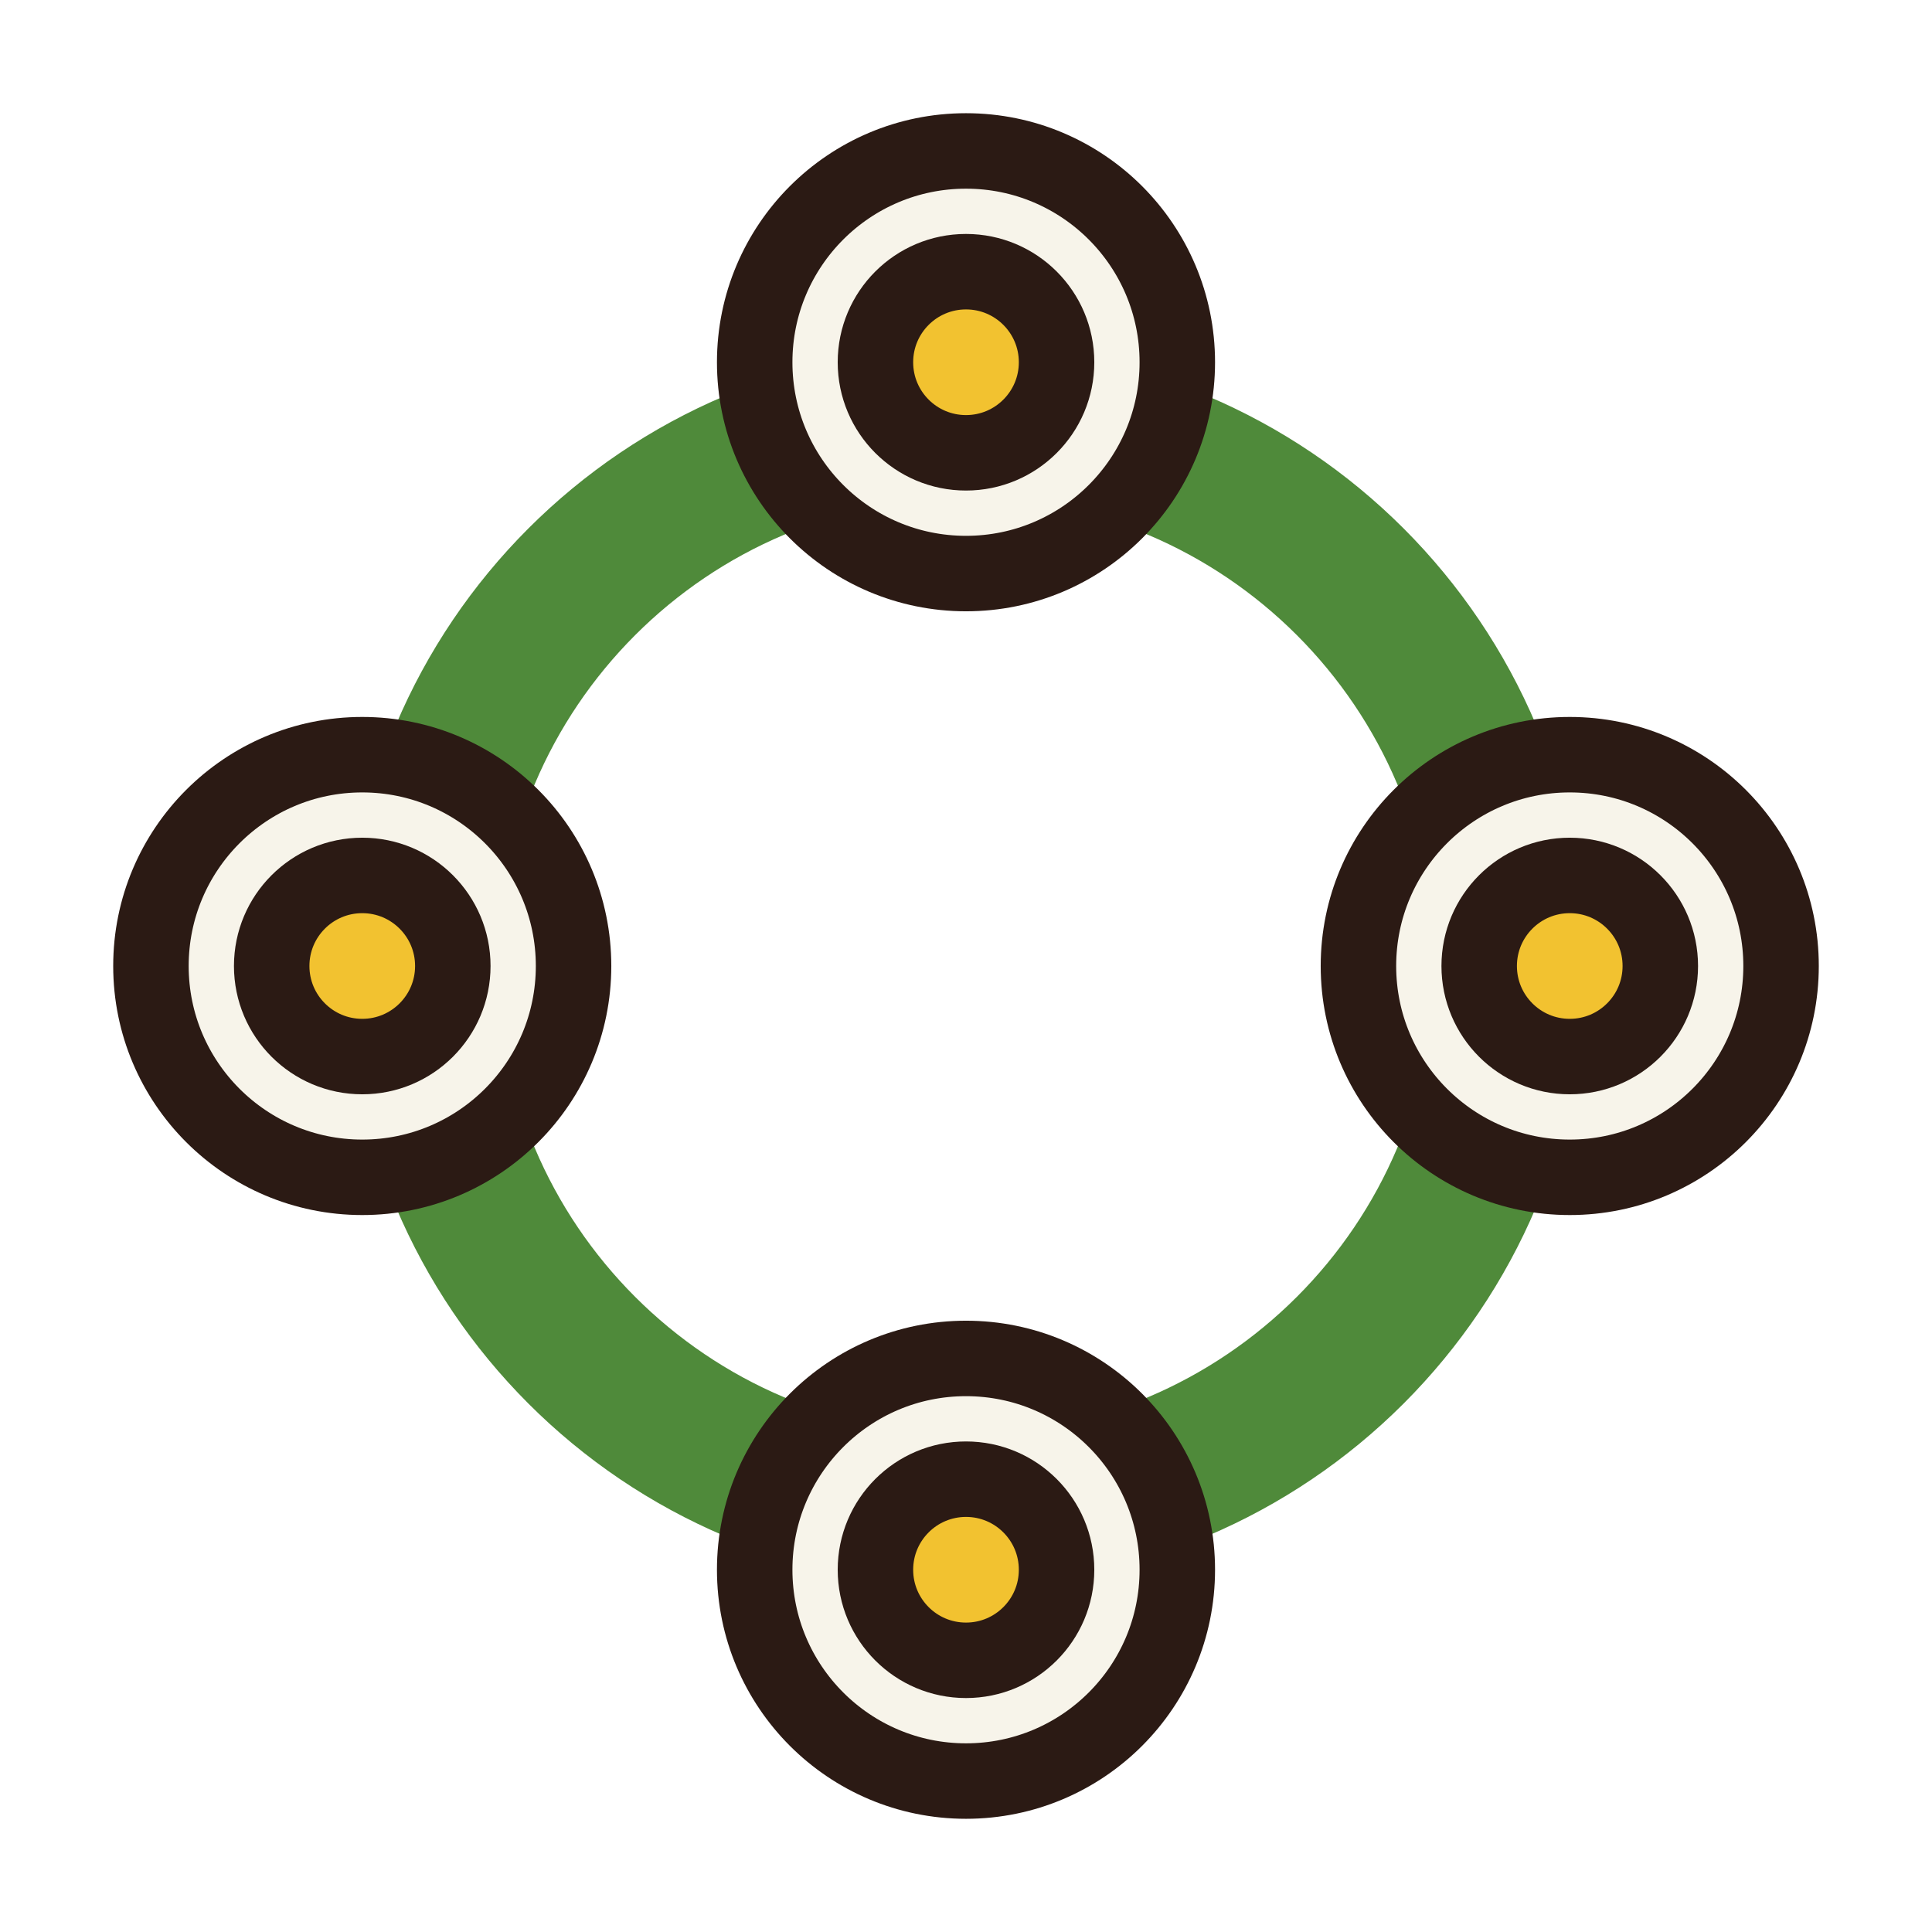
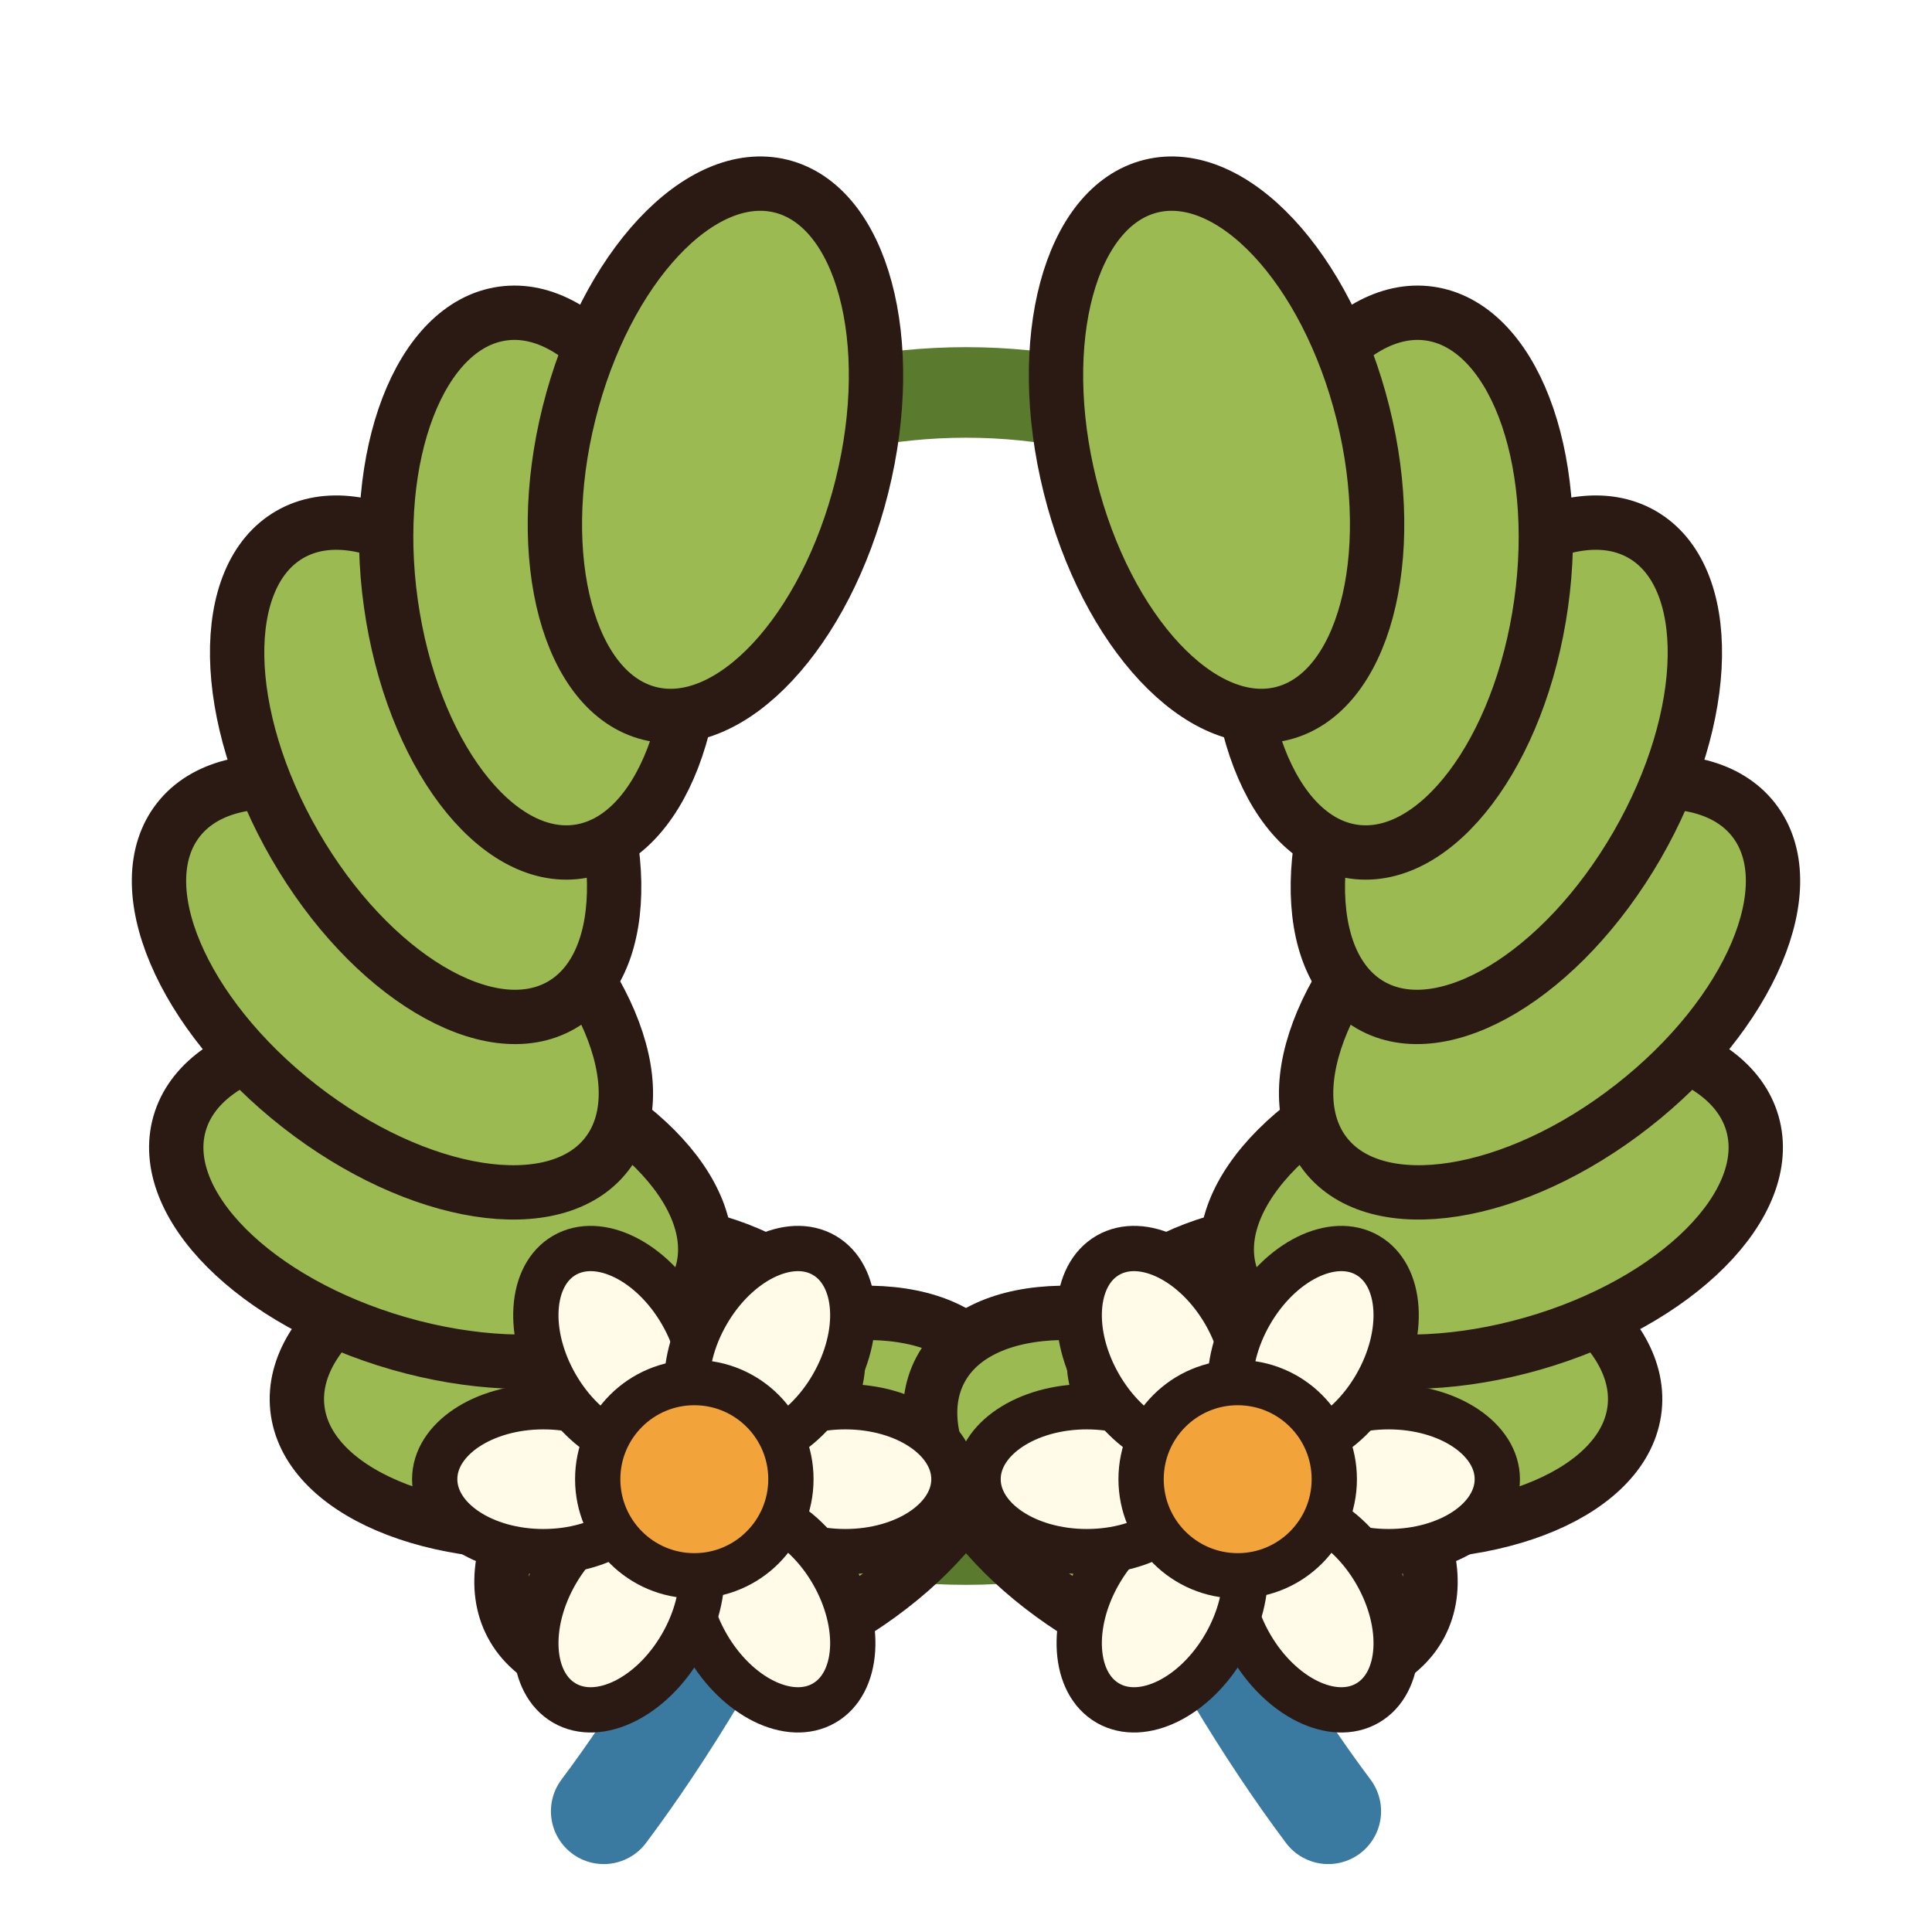
<svg xmlns="http://www.w3.org/2000/svg" width="64" height="64" viewBox="0 0 64 64">
-   <circle cx="32" cy="32" r="18" fill="none" stroke="#4f8a3a" stroke-width="5" />
-   <g stroke="#2b1a14" stroke-width="2.5">
-     <g fill="#f7f4ea">
-       <circle cx="32" cy="12" r="7" />
-       <circle cx="52" cy="32" r="7" />
-       <circle cx="32" cy="52" r="7" />
-       <circle cx="12" cy="32" r="7" />
-     </g>
-     <g fill="#f2c230">
-       <circle cx="32" cy="12" r="3" />
-       <circle cx="52" cy="32" r="3" />
-       <circle cx="32" cy="52" r="3" />
-       <circle cx="12" cy="32" r="3" />
-     </g>
+   <circle cx="32" cy="32" r="19" fill="none" stroke="#5a7a2e" stroke-width="3" />
+   <g fill="#9cba52" stroke="#2b1a14" stroke-width="1.8">
+     <ellipse cx="24.9" cy="49.6" rx="5" ry="9" transform="rotate(242 24.9 49.6)" />
+     <ellipse cx="39.1" cy="49.6" rx="5" ry="9" transform="rotate(118 39.1 49.6)" />
+     <ellipse cx="18.8" cy="45.7" rx="5" ry="9" transform="rotate(264 18.8 45.7)" />
+     <ellipse cx="45.2" cy="45.7" rx="5" ry="9" transform="rotate(96 45.2 45.7)" />
+     <ellipse cx="14.6" cy="39.7" rx="5" ry="9" transform="rotate(286 14.6 39.7)" />
+     <ellipse cx="49.4" cy="39.7" rx="5" ry="9" transform="rotate(74 49.4 39.7)" />
+     <ellipse cx="13.0" cy="32.7" rx="5" ry="9" transform="rotate(308 13.0 32.7)" />
+     <ellipse cx="51.0" cy="32.7" rx="5" ry="9" transform="rotate(52 51.0 32.7)" />
+     <ellipse cx="14.1" cy="25.5" rx="5" ry="9" transform="rotate(330 14.1 25.5)" />
+     <ellipse cx="49.9" cy="25.5" rx="5" ry="9" transform="rotate(30 49.9 25.5)" />
+     <ellipse cx="17.9" cy="19.3" rx="5" ry="9" transform="rotate(352 17.9 19.3)" />
+     <ellipse cx="46.1" cy="19.3" rx="5" ry="9" transform="rotate(8 46.1 19.3)" />
+     <ellipse cx="23.7" cy="14.9" rx="5" ry="9" transform="rotate(374 23.7 14.9)" />
+     <ellipse cx="40.3" cy="14.9" rx="5" ry="9" transform="rotate(-14 40.3 14.9)" />
  </g>
+   <path d="M26 50q-3 6-6 10M38 50q3 6 6 10" fill="none" stroke="#3b7aa0" stroke-width="3.5" stroke-linecap="round" />
+   <g fill="#fffbe8" stroke="#2b1a14" stroke-width="1.5">
+     <ellipse cx="28.0" cy="49.0" rx="3.6" ry="2.4" transform="rotate(0 28.0 49.0)" />
+     <ellipse cx="25.5" cy="53.3" rx="3.6" ry="2.4" transform="rotate(60 25.5 53.3)" />
+     <ellipse cx="20.5" cy="53.3" rx="3.6" ry="2.4" transform="rotate(120 20.5 53.3)" />
+     <ellipse cx="18.0" cy="49.0" rx="3.6" ry="2.4" transform="rotate(180 18.0 49.0)" />
+     <ellipse cx="20.5" cy="44.7" rx="3.6" ry="2.4" transform="rotate(240 20.5 44.7)" />
+     <ellipse cx="25.5" cy="44.7" rx="3.6" ry="2.4" transform="rotate(300 25.5 44.7)" />
+   </g>
+   <circle cx="23" cy="49" r="3.2" fill="#f2a43a" stroke="#2b1a14" stroke-width="1.5" />
+   <g fill="#fffbe8" stroke="#2b1a14" stroke-width="1.5">
+     <ellipse cx="46.0" cy="49.0" rx="3.6" ry="2.4" transform="rotate(0 46.0 49.0)" />
+     <ellipse cx="43.5" cy="53.3" rx="3.6" ry="2.4" transform="rotate(60 43.5 53.3)" />
+     <ellipse cx="38.5" cy="53.3" rx="3.6" ry="2.4" transform="rotate(120 38.5 53.3)" />
+     <ellipse cx="36.0" cy="49.0" rx="3.6" ry="2.4" transform="rotate(180 36.0 49.0)" />
+     <ellipse cx="38.5" cy="44.7" rx="3.6" ry="2.4" transform="rotate(240 38.5 44.7)" />
+     <ellipse cx="43.5" cy="44.7" rx="3.6" ry="2.4" transform="rotate(300 43.5 44.7)" />
+   </g>
+   <circle cx="41" cy="49" r="3.2" fill="#f2a43a" stroke="#2b1a14" stroke-width="1.5" />
</svg>
